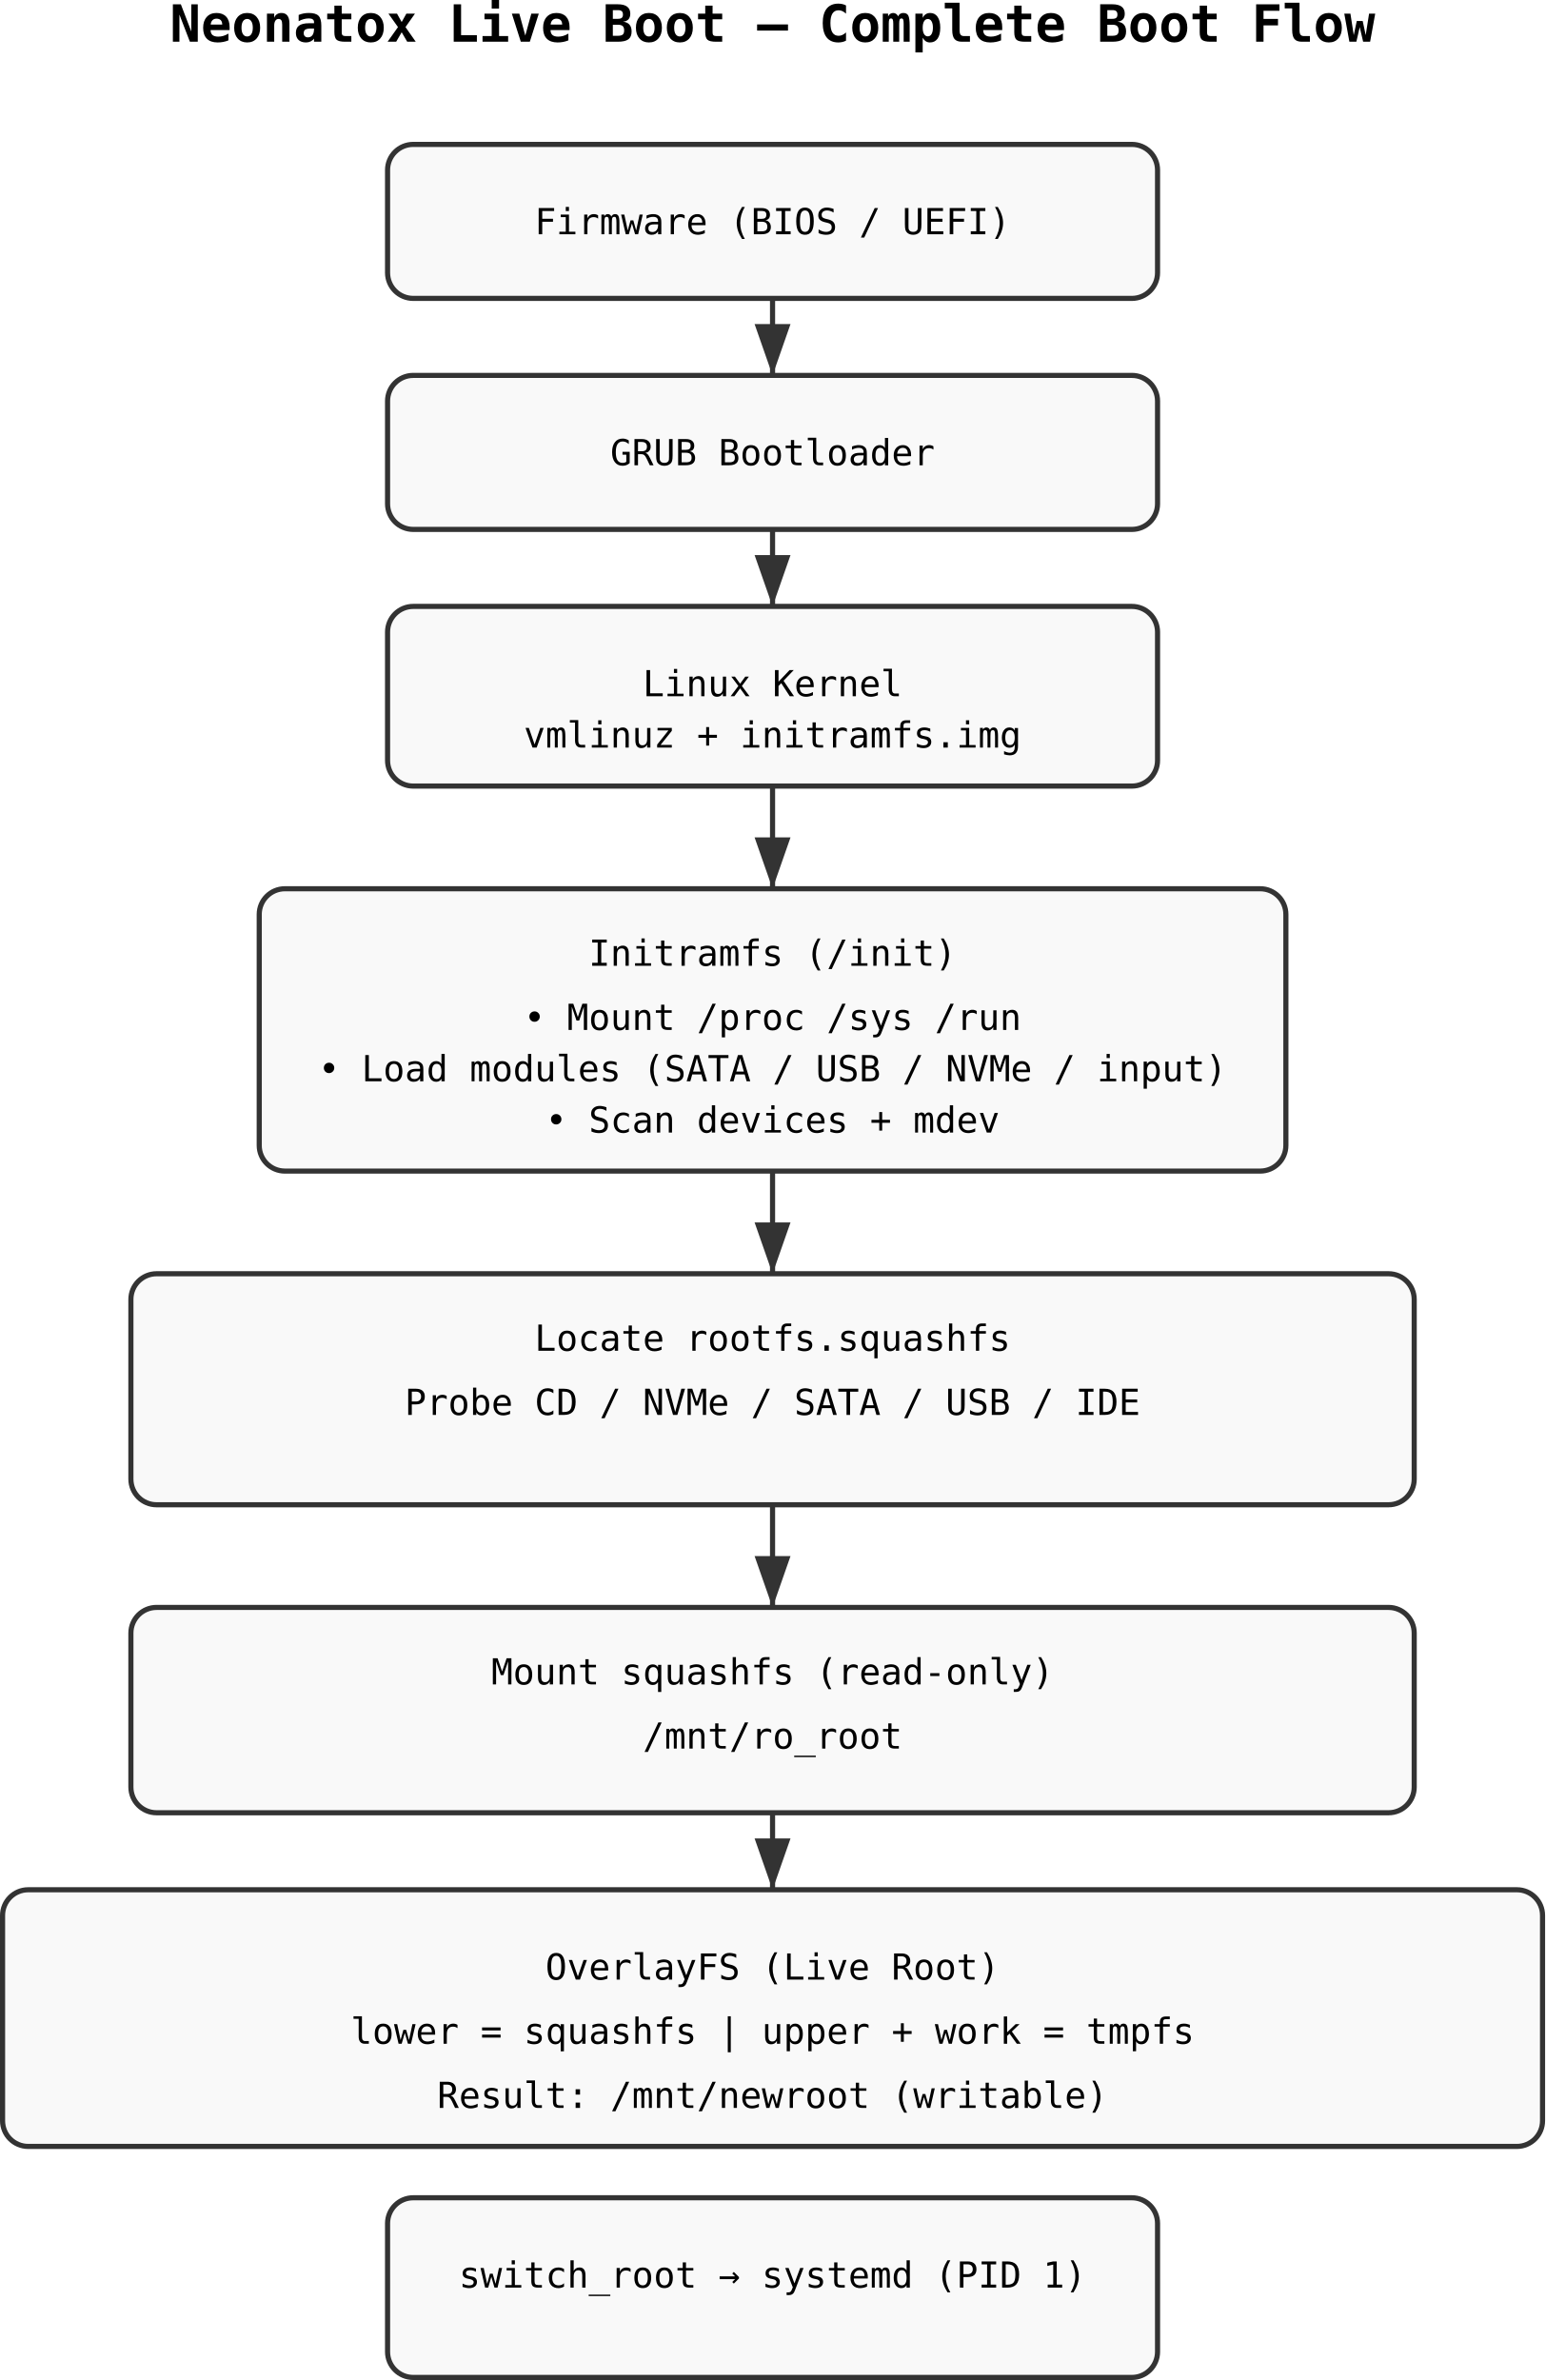
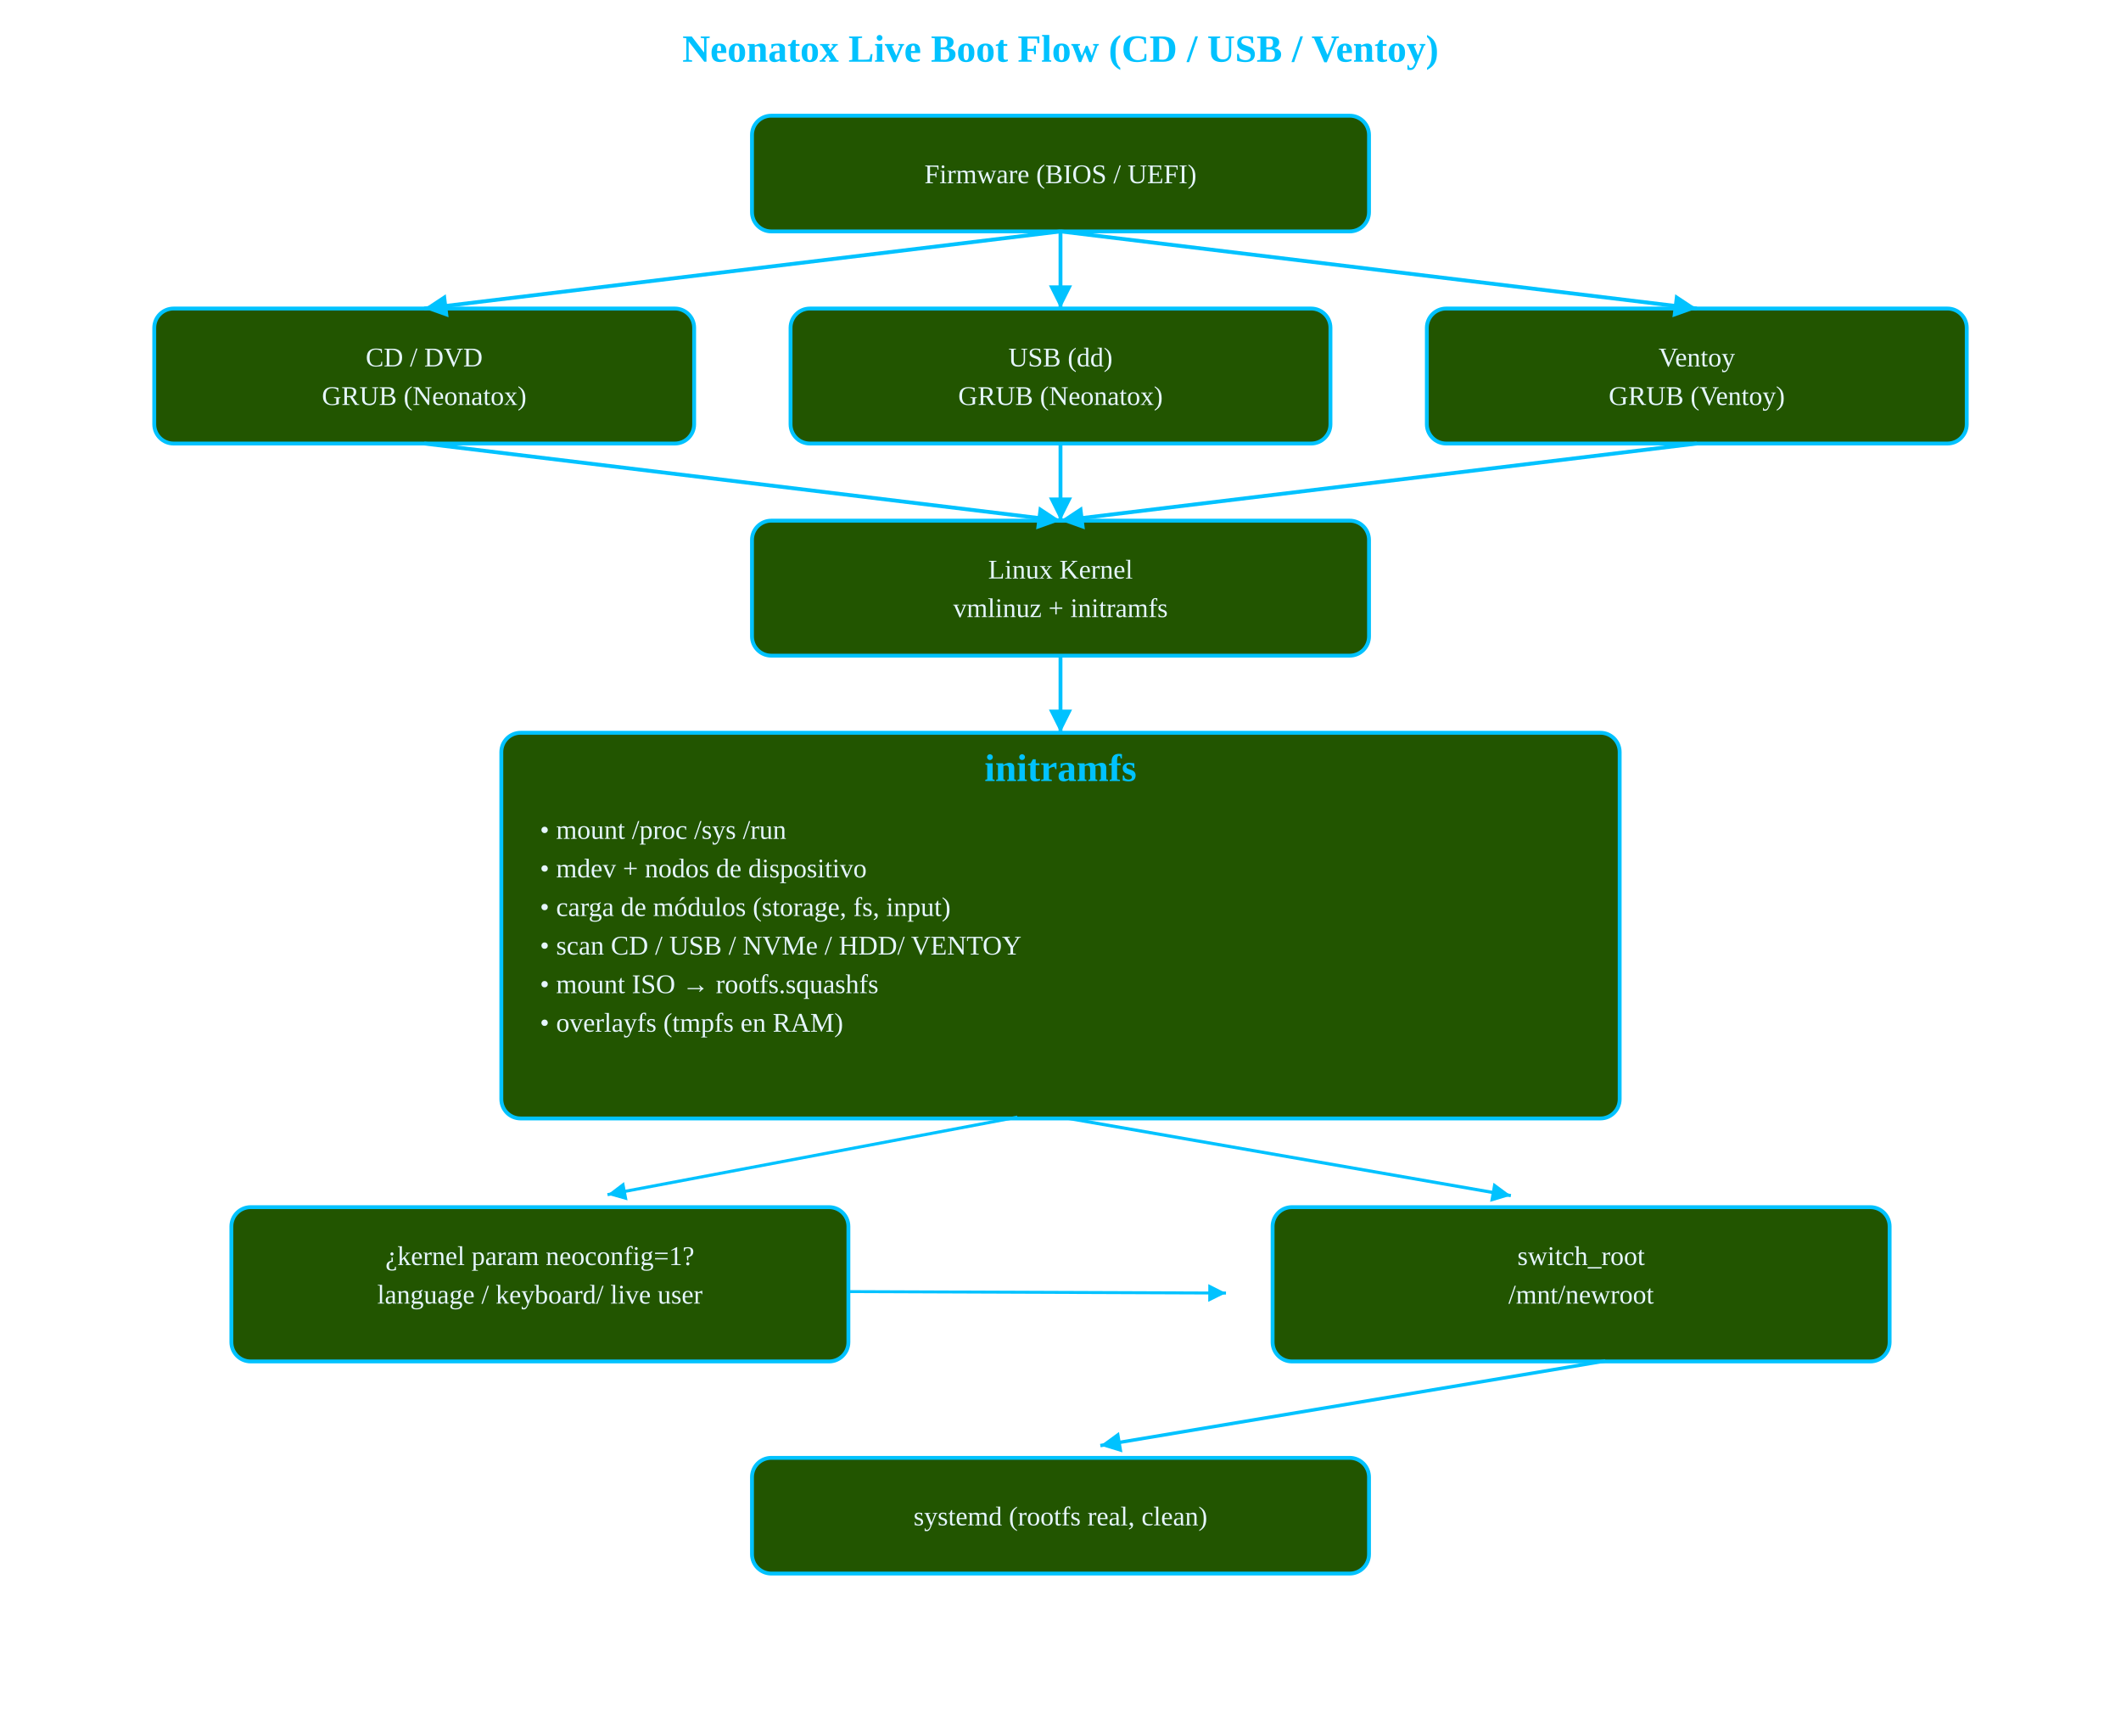
- <svg xmlns="http://www.w3.org/2000/svg" width="602" height="927.26" viewBox="0 0 602 927.26" font-family="monospace" version="1.1" id="svg22">
-   <defs id="defs1">
-     <style id="style1">
-       .box {
-         fill: #f9f9f9;
-         stroke: #333;
-         stroke-width: 2;
-         rx: 10;
-         ry: 10;
-       }
-       .title {
-         font-size: 20px;
-         font-weight: bold;
-       }
-       .text {
-         font-size: 14px;
-       }
-       .arrow {
-         stroke: #333;
-         stroke-width: 2;
-         marker-end: url(#arrowhead);
-       }
-     </style>
-     <marker id="arrowhead" markerWidth="10" markerHeight="7" refX="10" refY="3.5" orient="auto">
-       <polygon points="10,3.5 0,7 0,0 " fill="#333333" id="polygon1" />
+ <svg xmlns="http://www.w3.org/2000/svg" width="1100" height="900" viewBox="0 0 1100 900" version="1.1" id="svg34">
+   <style id="style1">
+     .box { fill:#0b1e2d; stroke:#00c2ff; stroke-width:2; rx:10; ry:10; }
+     .decision { fill:#102c3a; stroke:#00ffa6; stroke-width:2; rx:14; ry:14; }
+     .title { fill:#00c2ff; font-size:20px; font-weight:bold; }
+     .text { fill:#e6f6ff; font-size:14px; }
+     .arrow { stroke:#00c2ff; stroke-width:2; marker-end:url(#arrow); }
+     .arrow-alt { stroke:#00ffa6; stroke-width:2; marker-end:url(#arrow-alt); }
+   </style>
+   <defs id="defs2">
+     <marker id="arrow" markerWidth="10" markerHeight="10" refX="6" refY="3" orient="auto" markerUnits="strokeWidth">
+       <path d="M0,0 L6,3 L0,6 Z" fill="#00c2ff" id="path1" />
+     </marker>
+     <marker id="arrow-alt" markerWidth="10" markerHeight="10" refX="6" refY="3" orient="auto" markerUnits="strokeWidth">
+       <path d="M0,0 L6,3 L0,6 Z" fill="#00ffa6" id="path2" />
+     </marker>
+     <marker id="arrow-3" markerWidth="10" markerHeight="10" refX="6" refY="3" orient="auto" markerUnits="strokeWidth">
+       <path d="M 0,0 6,3 0,6 Z" fill="#00c2ff" id="path1-6" />
+     </marker>
+     <marker id="arrow-6" markerWidth="10" markerHeight="10" refX="6" refY="3" orient="auto" markerUnits="strokeWidth">
+       <path d="M 0,0 6,3 0,6 Z" fill="#00c2ff" id="path1-2" />
+     </marker>
+     <marker id="arrow-6-2" markerWidth="10" markerHeight="10" refX="6" refY="3" orient="auto" markerUnits="strokeWidth">
+       <path d="M 0,0 6,3 0,6 Z" fill="#00c2ff" id="path1-2-7" />
+     </marker>
+     <marker id="arrow-36" markerWidth="10" markerHeight="10" refX="6" refY="3" orient="auto" markerUnits="strokeWidth">
+       <path d="M 0,0 6,3 0,6 Z" fill="#00c2ff" id="path1-0" />
+     </marker>
+     <marker id="arrow-1" markerWidth="10" markerHeight="10" refX="6" refY="3" orient="auto" markerUnits="strokeWidth">
+       <path d="M 0,0 6,3 0,6 Z" fill="#00c2ff" id="path1-8" />
+     </marker>
+     <marker id="arrow-6-20" markerWidth="10" markerHeight="10" refX="6" refY="3" orient="auto" markerUnits="strokeWidth">
+       <path d="M 0,0 6,3 0,6 Z" fill="#00c2ff" id="path1-2-2" />
    </marker>
  </defs>
-   <text x="301" y="16.26" text-anchor="middle" class="title" id="text1">Neonatox Live Boot – Complete Boot Flow</text>
-   <rect x="151" y="56.26" width="300" height="60" class="box" id="rect1" />
-   <text x="301" y="91.26" text-anchor="middle" class="text" id="text2">Firmware (BIOS / UEFI)</text>
-   <rect x="151" y="146.26" width="300" height="60" class="box" id="rect2" />
-   <text x="301" y="181.26" text-anchor="middle" class="text" id="text3">GRUB Bootloader</text>
-   <rect x="151" y="236.26" width="300" height="70" class="box" id="rect3" />
-   <text x="301" y="271.26" text-anchor="middle" class="text" id="text4">Linux Kernel</text>
-   <text x="301" y="291.26" text-anchor="middle" class="text" id="text5">vmlinuz + initramfs.img</text>
-   <rect x="101" y="346.26" width="400" height="110" class="box" id="rect5" />
-   <text x="301" y="376.26" text-anchor="middle" class="text" id="text6">Initramfs (/init)</text>
-   <text x="301" y="401.26" text-anchor="middle" class="text" id="text7">• Mount /proc /sys /run</text>
-   <text x="301" y="421.26" text-anchor="middle" class="text" id="text8">• Load modules (SATA / USB / NVMe / input)</text>
-   <text x="301" y="441.26" text-anchor="middle" class="text" id="text9">• Scan devices + mdev</text>
-   <rect x="51" y="496.26" width="500" height="90" class="box" id="rect9" />
-   <text x="301" y="526.26" text-anchor="middle" class="text" id="text10">Locate rootfs.squashfs</text>
-   <text x="301" y="551.26" text-anchor="middle" class="text" id="text11">Probe CD / NVMe / SATA / USB / IDE</text>
-   <rect x="51" y="626.26" width="500" height="80" class="box" id="rect11" />
-   <text x="301" y="656.26" text-anchor="middle" class="text" id="text12">Mount squashfs (read-only)</text>
-   <text x="301" y="681.26" text-anchor="middle" class="text" id="text13">/mnt/ro_root</text>
-   <rect x="1" y="736.26" width="600" height="100" class="box" id="rect13" />
-   <text x="301" y="771.26" text-anchor="middle" class="text" id="text14">OverlayFS (Live Root)</text>
-   <text x="301" y="796.26" text-anchor="middle" class="text" id="text15">lower = squashfs | upper + work = tmpfs</text>
-   <text x="301" y="821.26" text-anchor="middle" class="text" id="text16">Result: /mnt/newroot (writable)</text>
-   <rect x="151" y="856.26" width="300" height="70" class="box" id="rect16" />
-   <text x="301" y="891.26" text-anchor="middle" class="text" id="text17">switch_root → systemd (PID 1)</text>
-   <line x1="301" y1="116.26" x2="301" y2="146.26" class="arrow" id="line17" />
-   <line x1="301" y1="206.26" x2="301" y2="236.26" class="arrow" id="line18" />
-   <line x1="301" y1="306.26" x2="301" y2="346.26" class="arrow" id="line19" />
-   <line x1="301" y1="456.26" x2="301" y2="496.26" class="arrow" id="line20" />
-   <line x1="301" y1="586.26" x2="301" y2="626.26" class="arrow" id="line21" />
-   <line x1="301" y1="706.26" x2="301" y2="736.26" class="arrow" id="line22" />
+   <text x="550" y="32" text-anchor="middle" class="title" id="text2">
+     Neonatox Live Boot Flow (CD / USB / Ventoy)
+   </text>
+   <rect x="390" y="60" width="320" height="60" class="box" id="rect2" style="fill:#225500" />
+   <text x="550" y="95" text-anchor="middle" class="text" id="text3">
+     Firmware (BIOS / UEFI)
+   </text>
+   <rect x="80" y="160" width="280" height="70" class="box" id="rect3" style="fill:#225500" />
+   <text x="220" y="190" text-anchor="middle" class="text" id="text4">
+     CD / DVD
+   </text>
+   <text x="220" y="210" text-anchor="middle" class="text" id="text5">
+     GRUB (Neonatox)
+   </text>
+   <rect x="410" y="160" width="280" height="70" class="box" id="rect5" style="fill:#225500" />
+   <text x="550" y="190" text-anchor="middle" class="text" id="text6">
+     USB (dd)
+   </text>
+   <text x="550" y="210" text-anchor="middle" class="text" id="text7">
+     GRUB (Neonatox)
+   </text>
+   <rect x="740" y="160" width="280" height="70" class="box" id="rect7" style="fill:#225500" />
+   <text x="880" y="190" text-anchor="middle" class="text" id="text8">
+     Ventoy
+   </text>
+   <text x="880" y="210" text-anchor="middle" class="text" id="text9">
+     GRUB (Ventoy)
+   </text>
+   <rect x="390" y="270" width="320" height="70" class="box" id="rect9" style="fill:#225500" />
+   <text x="550" y="300" text-anchor="middle" class="text" id="text10">
+     Linux Kernel
+   </text>
+   <text x="550" y="320" text-anchor="middle" class="text" id="text11">
+     vmlinuz + initramfs
+   </text>
+   <rect x="260" y="380" width="580" height="200" class="box" id="rect11" style="fill:#225500" />
+   <text x="550" y="405" text-anchor="middle" class="title" id="text12">
+     initramfs
+   </text>
+   <text x="280" y="435" class="text" id="text13">• mount /proc /sys /run</text>
+   <text x="280" y="455" class="text" id="text14">• mdev + nodos de dispositivo</text>
+   <text x="280" y="475" class="text" id="text15">• carga de módulos (storage, fs, input)</text>
+   <text x="280" y="495" class="text" id="text16">
+     <tspan id="tspan35" x="280" y="495">• scan CD / USB / NVMe / HDD/ VENTOY</tspan>
+   </text>
+   <text x="280" y="515" class="text" id="text17">• mount ISO → rootfs.squashfs</text>
+   <text x="280" y="535" class="text" id="text18">• overlayfs (tmpfs en RAM)</text>
+   <text x="550" y="640" text-anchor="middle" class="text" id="text19" />
+   <rect x="120" y="626" width="320" height="80" class="box" id="rect19" style="fill:#225500" />
+   <text x="280" y="656" text-anchor="middle" class="text" id="text20">
+     <tspan id="tspan37" x="280" y="656">¿kernel param neoconfig=1?</tspan>
+   </text>
+   <text x="280" y="676" text-anchor="middle" class="text" id="text21">language / keyboard/ live user</text>
+   <rect x="660" y="626" width="320" height="80" class="box" id="rect21" style="fill:#225500" />
+   <text x="820" y="656" text-anchor="middle" class="text" id="text22">switch_root</text>
+   <text x="820" y="676" text-anchor="middle" class="text" id="text23">/mnt/newroot</text>
+   <rect x="390" y="756" width="320" height="60" class="box" id="rect23" style="fill:#225500" />
+   <text x="550" y="791" text-anchor="middle" class="text" id="text24">systemd (rootfs real, clean)</text>
+   <line x1="550" y1="120" x2="220" y2="160" class="arrow" id="line24" />
+   <line x1="550" y1="120" x2="550" y2="160" class="arrow" id="line25" />
+   <line x1="550" y1="120" x2="880" y2="160" class="arrow" id="line26" />
+   <line x1="220" y1="230" x2="550" y2="270" class="arrow" id="line27" />
+   <line x1="553.415" y1="579.846" x2="783.574" y2="620.016" class="arrow" id="line27-1" style="stroke:#00c2ff;stroke-width:1.674;marker-end:url(#arrow-6)" />
+   <line x1="439.166" y1="669.788" x2="635.83" y2="670.547" class="arrow" id="line27-1-7" style="stroke:#00c2ff;stroke-width:1.532;marker-end:url(#arrow-6-20)" />
+   <line x1="527.659" y1="579.311" x2="315.063" y2="619.519" class="arrow" id="line27-1-9" style="stroke:#00c2ff;stroke-width:1.609;marker-end:url(#arrow-6-2)" />
+   <line x1="550" y1="230" x2="550" y2="270" class="arrow" id="line28" />
+   <line x1="880" y1="230" x2="550" y2="270" class="arrow" id="line29" />
+   <line x1="550" y1="340" x2="550" y2="380" class="arrow" id="line30" />
+   <line x1="832.596" y1="705.737" x2="570.654" y2="749.643" class="arrow" id="line29-9" style="stroke:#00c2ff;stroke-width:1.785;marker-end:url(#arrow-1)" />
</svg>
